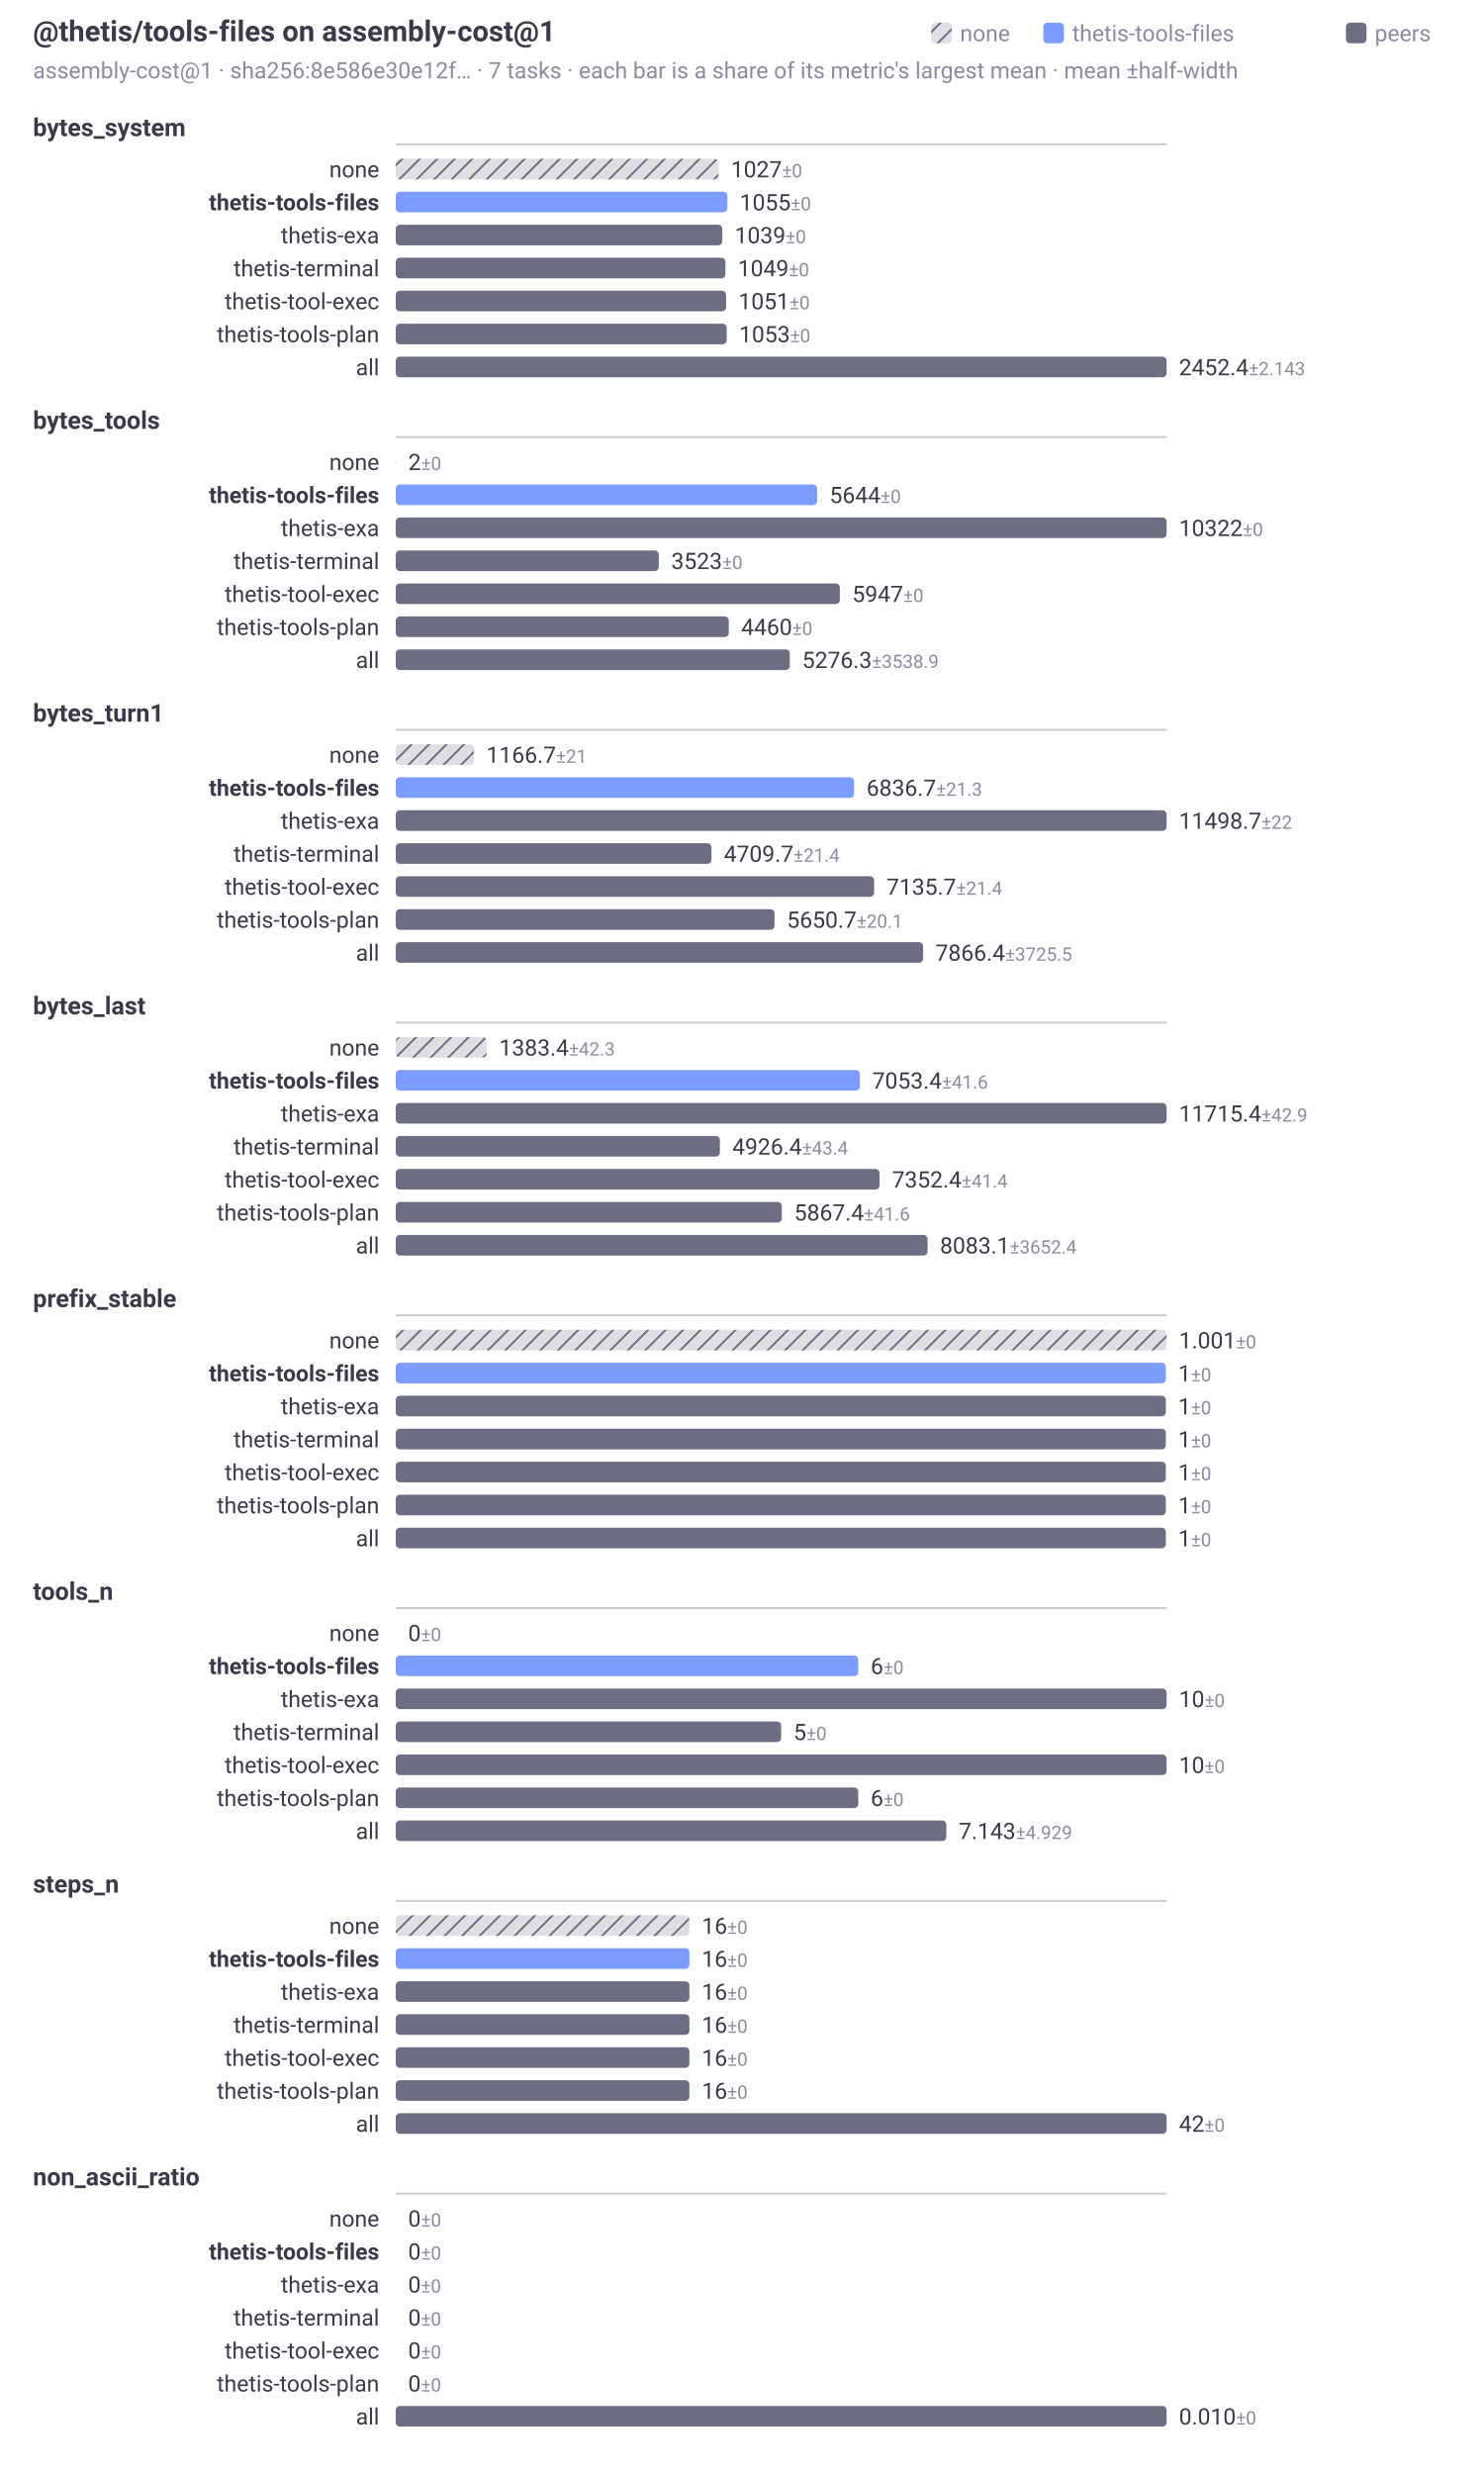
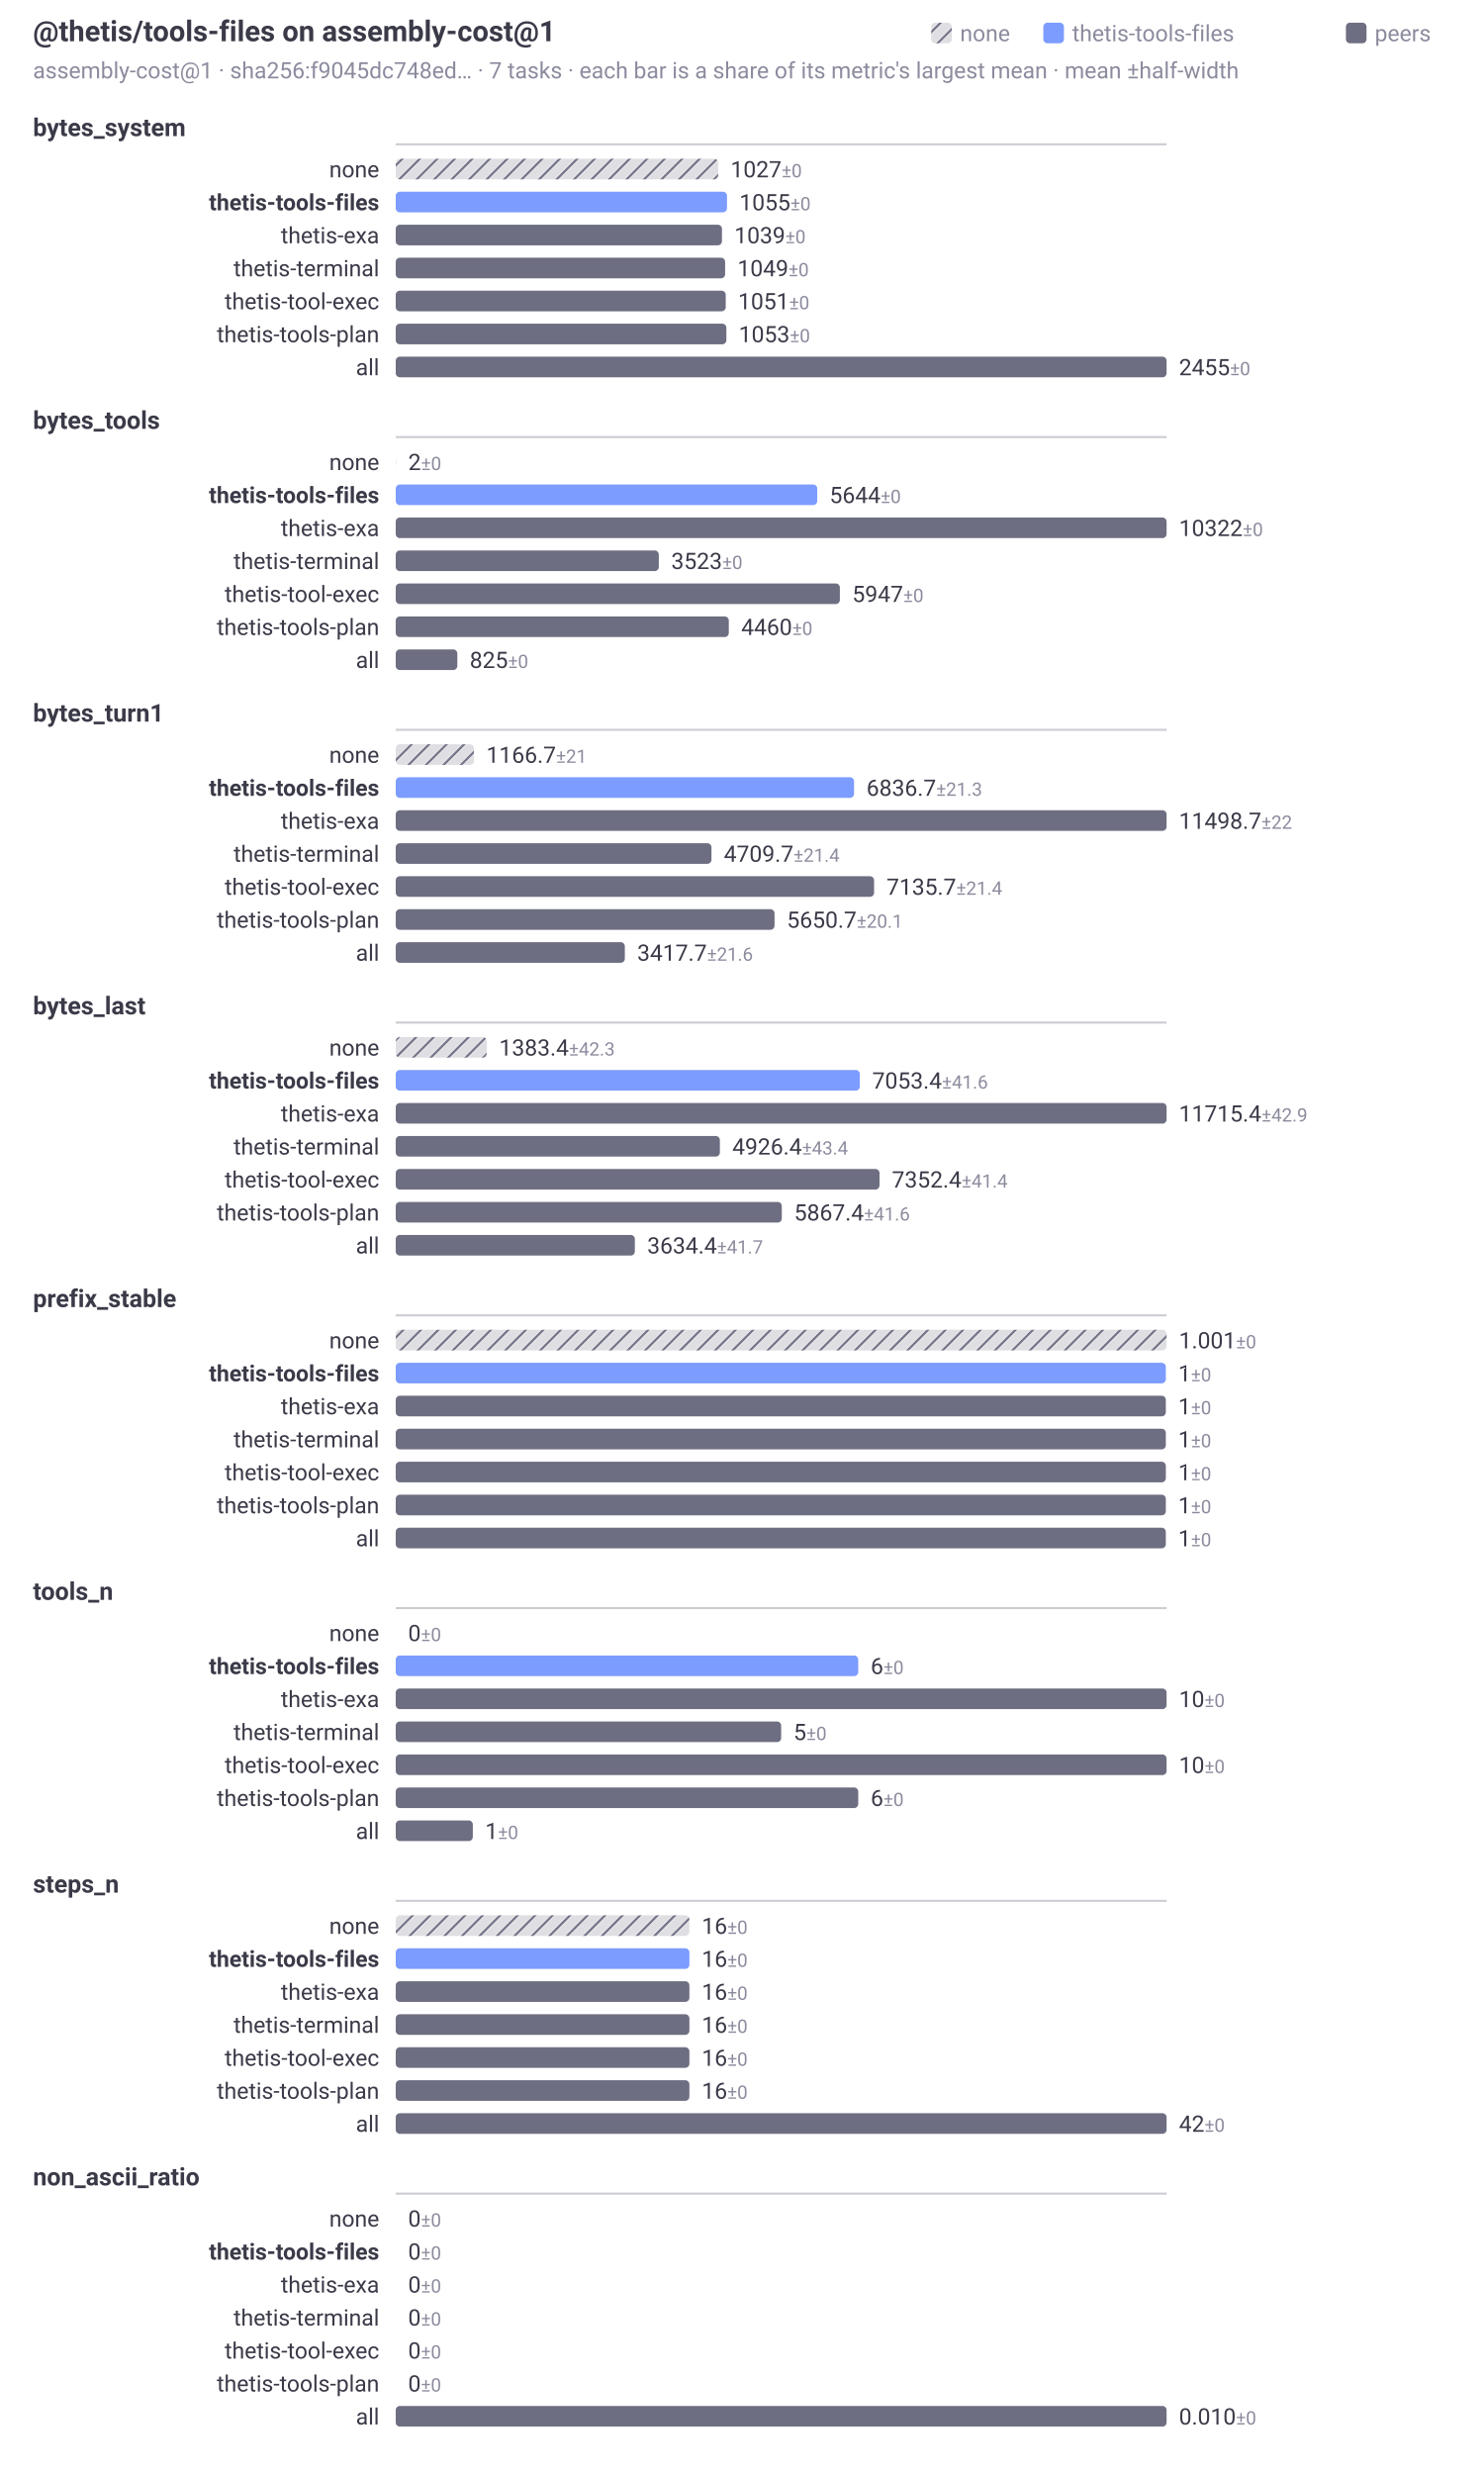
<svg xmlns="http://www.w3.org/2000/svg" width="720" height="1200" viewBox="0 0 720 1200" role="img" aria-labelledby="t d" font-family="system-ui, -apple-system, Segoe UI, Roboto, sans-serif">
  <style>.t{fill:#3a3a48}.f{fill:#8b8b9e}@media (prefers-color-scheme:dark){.t{fill:#d2d2dc}.f{fill:#9a9aae}}</style>
  <defs>
    <pattern id="hatch" width="6" height="6" patternUnits="userSpaceOnUse" patternTransform="rotate(45)">
      <rect width="6" height="6" fill="#6e6e82" fill-opacity="0.22" />
      <line x1="0" y1="0" x2="0" y2="6" stroke="#6e6e82" stroke-width="2" />
    </pattern>
  </defs>
  <text class="t" x="16" y="20" font-size="14" font-weight="600">@thetis/tools-files on assembly-cost@1</text>
-   <text class="f" x="16" y="38" font-size="11">assembly-cost@1 · sha256:8e586e30e12f… · 7 tasks · each bar is a share of its metric's largest mean · mean ±half-width</text>
+   <text class="f" x="16" y="38" font-size="11">assembly-cost@1 · sha256:f9045dc748ed… · 7 tasks · each bar is a share of its metric's largest mean · mean ±half-width</text>
  <rect x="653" y="11" width="10" height="10" rx="2" fill="#6e6e82" />
  <text class="f" x="667" y="20" font-size="11">peers</text>
  <rect x="506.2" y="11" width="10" height="10" rx="2" fill="#7c9cff" />
  <text class="f" x="520.2" y="20" font-size="11">thetis-tools-files</text>
  <rect x="451.8" y="11" width="10" height="10" rx="2" fill="url(#hatch)" />
  <text class="f" x="465.8" y="20" font-size="11">none</text>
  <text class="t" x="16" y="66" font-size="12" font-weight="600">bytes_system</text>
  <line x1="192" y1="70" x2="566" y2="70" stroke="#6e6e82" stroke-opacity="0.35" stroke-width="1" />
  <text class="t" x="184" y="86" font-size="11" text-anchor="end">none</text>
-   <rect x="192" y="77" width="156.62" height="10" rx="2" fill="url(#hatch)" />
-   <text class="t" x="354.62" y="86" font-size="11">1027<tspan class="f" font-size="9"> ±0</tspan>
+   <rect x="192" y="77" width="156.46" height="10" rx="2" fill="url(#hatch)" />
+   <text class="t" x="354.46" y="86" font-size="11">1027<tspan class="f" font-size="9"> ±0</tspan>
  </text>
  <text class="t" x="184" y="102" font-size="11" text-anchor="end" font-weight="600">thetis-tools-files</text>
-   <rect x="192" y="93" width="160.89" height="10" rx="2" fill="#7c9cff" />
-   <text class="t" x="358.89" y="102" font-size="11">1055<tspan class="f" font-size="9"> ±0</tspan>
+   <rect x="192" y="93" width="160.72" height="10" rx="2" fill="#7c9cff" />
+   <text class="t" x="358.72" y="102" font-size="11">1055<tspan class="f" font-size="9"> ±0</tspan>
  </text>
  <text class="t" x="184" y="118" font-size="11" text-anchor="end">thetis-exa</text>
-   <rect x="192" y="109" width="158.45" height="10" rx="2" fill="#6e6e82" />
-   <text class="t" x="356.45" y="118" font-size="11">1039<tspan class="f" font-size="9"> ±0</tspan>
+   <rect x="192" y="109" width="158.28" height="10" rx="2" fill="#6e6e82" />
+   <text class="t" x="356.28" y="118" font-size="11">1039<tspan class="f" font-size="9"> ±0</tspan>
  </text>
  <text class="t" x="184" y="134" font-size="11" text-anchor="end">thetis-terminal</text>
-   <rect x="192" y="125" width="159.97" height="10" rx="2" fill="#6e6e82" />
-   <text class="t" x="357.97" y="134" font-size="11">1049<tspan class="f" font-size="9"> ±0</tspan>
+   <rect x="192" y="125" width="159.81" height="10" rx="2" fill="#6e6e82" />
+   <text class="t" x="357.81" y="134" font-size="11">1049<tspan class="f" font-size="9"> ±0</tspan>
  </text>
  <text class="t" x="184" y="150" font-size="11" text-anchor="end">thetis-tool-exec</text>
-   <rect x="192" y="141" width="160.28" height="10" rx="2" fill="#6e6e82" />
-   <text class="t" x="358.28" y="150" font-size="11">1051<tspan class="f" font-size="9"> ±0</tspan>
+   <rect x="192" y="141" width="160.11" height="10" rx="2" fill="#6e6e82" />
+   <text class="t" x="358.11" y="150" font-size="11">1051<tspan class="f" font-size="9"> ±0</tspan>
  </text>
  <text class="t" x="184" y="166" font-size="11" text-anchor="end">thetis-tools-plan</text>
-   <rect x="192" y="157" width="160.58" height="10" rx="2" fill="#6e6e82" />
-   <text class="t" x="358.58" y="166" font-size="11">1053<tspan class="f" font-size="9"> ±0</tspan>
+   <rect x="192" y="157" width="160.42" height="10" rx="2" fill="#6e6e82" />
+   <text class="t" x="358.42" y="166" font-size="11">1053<tspan class="f" font-size="9"> ±0</tspan>
  </text>
  <text class="t" x="184" y="182" font-size="11" text-anchor="end">all</text>
  <rect x="192" y="173" width="374" height="10" rx="2" fill="#6e6e82" />
-   <text class="t" x="572" y="182" font-size="11">2452.4<tspan class="f" font-size="9"> ±2.143</tspan>
+   <text class="t" x="572" y="182" font-size="11">2455<tspan class="f" font-size="9"> ±0</tspan>
  </text>
  <text class="t" x="16" y="208" font-size="12" font-weight="600">bytes_tools</text>
  <line x1="192" y1="212" x2="566" y2="212" stroke="#6e6e82" stroke-opacity="0.35" stroke-width="1" />
  <text class="t" x="184" y="228" font-size="11" text-anchor="end">none</text>
  <rect x="192" y="219" width="0.07" height="10" rx="2" fill="url(#hatch)" />
  <text class="t" x="198.07" y="228" font-size="11">2<tspan class="f" font-size="9"> ±0</tspan>
  </text>
  <text class="t" x="184" y="244" font-size="11" text-anchor="end" font-weight="600">thetis-tools-files</text>
  <rect x="192" y="235" width="204.5" height="10" rx="2" fill="#7c9cff" />
  <text class="t" x="402.5" y="244" font-size="11">5644<tspan class="f" font-size="9"> ±0</tspan>
  </text>
  <text class="t" x="184" y="260" font-size="11" text-anchor="end">thetis-exa</text>
  <rect x="192" y="251" width="374" height="10" rx="2" fill="#6e6e82" />
  <text class="t" x="572" y="260" font-size="11">10322<tspan class="f" font-size="9"> ±0</tspan>
  </text>
  <text class="t" x="184" y="276" font-size="11" text-anchor="end">thetis-terminal</text>
  <rect x="192" y="267" width="127.65" height="10" rx="2" fill="#6e6e82" />
  <text class="t" x="325.65" y="276" font-size="11">3523<tspan class="f" font-size="9"> ±0</tspan>
  </text>
  <text class="t" x="184" y="292" font-size="11" text-anchor="end">thetis-tool-exec</text>
  <rect x="192" y="283" width="215.48" height="10" rx="2" fill="#6e6e82" />
  <text class="t" x="413.48" y="292" font-size="11">5947<tspan class="f" font-size="9"> ±0</tspan>
  </text>
  <text class="t" x="184" y="308" font-size="11" text-anchor="end">thetis-tools-plan</text>
  <rect x="192" y="299" width="161.6" height="10" rx="2" fill="#6e6e82" />
  <text class="t" x="359.6" y="308" font-size="11">4460<tspan class="f" font-size="9"> ±0</tspan>
  </text>
  <text class="t" x="184" y="324" font-size="11" text-anchor="end">all</text>
-   <rect x="192" y="315" width="191.18" height="10" rx="2" fill="#6e6e82" />
-   <text class="t" x="389.18" y="324" font-size="11">5276.3<tspan class="f" font-size="9"> ±3538.9</tspan>
+   <rect x="192" y="315" width="29.89" height="10" rx="2" fill="#6e6e82" />
+   <text class="t" x="227.89" y="324" font-size="11">825<tspan class="f" font-size="9"> ±0</tspan>
  </text>
  <text class="t" x="16" y="350" font-size="12" font-weight="600">bytes_turn1</text>
  <line x1="192" y1="354" x2="566" y2="354" stroke="#6e6e82" stroke-opacity="0.35" stroke-width="1" />
  <text class="t" x="184" y="370" font-size="11" text-anchor="end">none</text>
  <rect x="192" y="361" width="37.95" height="10" rx="2" fill="url(#hatch)" />
  <text class="t" x="235.95" y="370" font-size="11">1166.7<tspan class="f" font-size="9"> ±21</tspan>
  </text>
  <text class="t" x="184" y="386" font-size="11" text-anchor="end" font-weight="600">thetis-tools-files</text>
  <rect x="192" y="377" width="222.37" height="10" rx="2" fill="#7c9cff" />
  <text class="t" x="420.37" y="386" font-size="11">6836.7<tspan class="f" font-size="9"> ±21.3</tspan>
  </text>
  <text class="t" x="184" y="402" font-size="11" text-anchor="end">thetis-exa</text>
  <rect x="192" y="393" width="374" height="10" rx="2" fill="#6e6e82" />
  <text class="t" x="572" y="402" font-size="11">11498.7<tspan class="f" font-size="9"> ±22</tspan>
  </text>
  <text class="t" x="184" y="418" font-size="11" text-anchor="end">thetis-terminal</text>
  <rect x="192" y="409" width="153.19" height="10" rx="2" fill="#6e6e82" />
  <text class="t" x="351.19" y="418" font-size="11">4709.7<tspan class="f" font-size="9"> ±21.4</tspan>
  </text>
  <text class="t" x="184" y="434" font-size="11" text-anchor="end">thetis-tool-exec</text>
  <rect x="192" y="425" width="232.09" height="10" rx="2" fill="#6e6e82" />
  <text class="t" x="430.09" y="434" font-size="11">7135.7<tspan class="f" font-size="9"> ±21.4</tspan>
  </text>
  <text class="t" x="184" y="450" font-size="11" text-anchor="end">thetis-tools-plan</text>
  <rect x="192" y="441" width="183.79" height="10" rx="2" fill="#6e6e82" />
  <text class="t" x="381.79" y="450" font-size="11">5650.7<tspan class="f" font-size="9"> ±20.1</tspan>
  </text>
  <text class="t" x="184" y="466" font-size="11" text-anchor="end">all</text>
-   <rect x="192" y="457" width="255.86" height="10" rx="2" fill="#6e6e82" />
-   <text class="t" x="453.86" y="466" font-size="11">7866.4<tspan class="f" font-size="9"> ±3725.5</tspan>
+   <rect x="192" y="457" width="111.16" height="10" rx="2" fill="#6e6e82" />
+   <text class="t" x="309.16" y="466" font-size="11">3417.7<tspan class="f" font-size="9"> ±21.6</tspan>
  </text>
  <text class="t" x="16" y="492" font-size="12" font-weight="600">bytes_last</text>
  <line x1="192" y1="496" x2="566" y2="496" stroke="#6e6e82" stroke-opacity="0.35" stroke-width="1" />
  <text class="t" x="184" y="512" font-size="11" text-anchor="end">none</text>
  <rect x="192" y="503" width="44.16" height="10" rx="2" fill="url(#hatch)" />
  <text class="t" x="242.16" y="512" font-size="11">1383.4<tspan class="f" font-size="9"> ±42.3</tspan>
  </text>
  <text class="t" x="184" y="528" font-size="11" text-anchor="end" font-weight="600">thetis-tools-files</text>
  <rect x="192" y="519" width="225.17" height="10" rx="2" fill="#7c9cff" />
  <text class="t" x="423.17" y="528" font-size="11">7053.4<tspan class="f" font-size="9"> ±41.6</tspan>
  </text>
  <text class="t" x="184" y="544" font-size="11" text-anchor="end">thetis-exa</text>
  <rect x="192" y="535" width="374" height="10" rx="2" fill="#6e6e82" />
  <text class="t" x="572" y="544" font-size="11">11715.4<tspan class="f" font-size="9"> ±42.9</tspan>
  </text>
  <text class="t" x="184" y="560" font-size="11" text-anchor="end">thetis-terminal</text>
  <rect x="192" y="551" width="157.27" height="10" rx="2" fill="#6e6e82" />
  <text class="t" x="355.27" y="560" font-size="11">4926.4<tspan class="f" font-size="9"> ±43.4</tspan>
  </text>
  <text class="t" x="184" y="576" font-size="11" text-anchor="end">thetis-tool-exec</text>
  <rect x="192" y="567" width="234.72" height="10" rx="2" fill="#6e6e82" />
  <text class="t" x="432.72" y="576" font-size="11">7352.4<tspan class="f" font-size="9"> ±41.4</tspan>
  </text>
  <text class="t" x="184" y="592" font-size="11" text-anchor="end">thetis-tools-plan</text>
  <rect x="192" y="583" width="187.31" height="10" rx="2" fill="#6e6e82" />
  <text class="t" x="385.31" y="592" font-size="11">5867.4<tspan class="f" font-size="9"> ±41.6</tspan>
  </text>
  <text class="t" x="184" y="608" font-size="11" text-anchor="end">all</text>
-   <rect x="192" y="599" width="258.04" height="10" rx="2" fill="#6e6e82" />
-   <text class="t" x="456.04" y="608" font-size="11">8083.1<tspan class="f" font-size="9"> ±3652.4</tspan>
+   <rect x="192" y="599" width="116.02" height="10" rx="2" fill="#6e6e82" />
+   <text class="t" x="314.02" y="608" font-size="11">3634.4<tspan class="f" font-size="9"> ±41.7</tspan>
  </text>
  <text class="t" x="16" y="634" font-size="12" font-weight="600">prefix_stable</text>
  <line x1="192" y1="638" x2="566" y2="638" stroke="#6e6e82" stroke-opacity="0.35" stroke-width="1" />
  <text class="t" x="184" y="654" font-size="11" text-anchor="end">none</text>
  <rect x="192" y="645" width="374" height="10" rx="2" fill="url(#hatch)" />
  <text class="t" x="572" y="654" font-size="11">1.001<tspan class="f" font-size="9"> ±0</tspan>
  </text>
  <text class="t" x="184" y="670" font-size="11" text-anchor="end" font-weight="600">thetis-tools-files</text>
  <rect x="192" y="661" width="373.63" height="10" rx="2" fill="#7c9cff" />
  <text class="t" x="571.63" y="670" font-size="11">1<tspan class="f" font-size="9"> ±0</tspan>
  </text>
  <text class="t" x="184" y="686" font-size="11" text-anchor="end">thetis-exa</text>
  <rect x="192" y="677" width="373.63" height="10" rx="2" fill="#6e6e82" />
  <text class="t" x="571.63" y="686" font-size="11">1<tspan class="f" font-size="9"> ±0</tspan>
  </text>
  <text class="t" x="184" y="702" font-size="11" text-anchor="end">thetis-terminal</text>
  <rect x="192" y="693" width="373.63" height="10" rx="2" fill="#6e6e82" />
  <text class="t" x="571.63" y="702" font-size="11">1<tspan class="f" font-size="9"> ±0</tspan>
  </text>
  <text class="t" x="184" y="718" font-size="11" text-anchor="end">thetis-tool-exec</text>
  <rect x="192" y="709" width="373.63" height="10" rx="2" fill="#6e6e82" />
  <text class="t" x="571.63" y="718" font-size="11">1<tspan class="f" font-size="9"> ±0</tspan>
  </text>
  <text class="t" x="184" y="734" font-size="11" text-anchor="end">thetis-tools-plan</text>
  <rect x="192" y="725" width="373.63" height="10" rx="2" fill="#6e6e82" />
  <text class="t" x="571.63" y="734" font-size="11">1<tspan class="f" font-size="9"> ±0</tspan>
  </text>
  <text class="t" x="184" y="750" font-size="11" text-anchor="end">all</text>
  <rect x="192" y="741" width="373.63" height="10" rx="2" fill="#6e6e82" />
  <text class="t" x="571.63" y="750" font-size="11">1<tspan class="f" font-size="9"> ±0</tspan>
  </text>
  <text class="t" x="16" y="776" font-size="12" font-weight="600">tools_n</text>
  <line x1="192" y1="780" x2="566" y2="780" stroke="#6e6e82" stroke-opacity="0.35" stroke-width="1" />
  <text class="t" x="184" y="796" font-size="11" text-anchor="end">none</text>
  <rect x="192" y="787" width="0" height="10" rx="2" fill="url(#hatch)" />
  <text class="t" x="198" y="796" font-size="11">0<tspan class="f" font-size="9"> ±0</tspan>
  </text>
  <text class="t" x="184" y="812" font-size="11" text-anchor="end" font-weight="600">thetis-tools-files</text>
  <rect x="192" y="803" width="224.4" height="10" rx="2" fill="#7c9cff" />
  <text class="t" x="422.4" y="812" font-size="11">6<tspan class="f" font-size="9"> ±0</tspan>
  </text>
  <text class="t" x="184" y="828" font-size="11" text-anchor="end">thetis-exa</text>
  <rect x="192" y="819" width="374" height="10" rx="2" fill="#6e6e82" />
  <text class="t" x="572" y="828" font-size="11">10<tspan class="f" font-size="9"> ±0</tspan>
  </text>
  <text class="t" x="184" y="844" font-size="11" text-anchor="end">thetis-terminal</text>
  <rect x="192" y="835" width="187" height="10" rx="2" fill="#6e6e82" />
  <text class="t" x="385" y="844" font-size="11">5<tspan class="f" font-size="9"> ±0</tspan>
  </text>
  <text class="t" x="184" y="860" font-size="11" text-anchor="end">thetis-tool-exec</text>
  <rect x="192" y="851" width="374" height="10" rx="2" fill="#6e6e82" />
  <text class="t" x="572" y="860" font-size="11">10<tspan class="f" font-size="9"> ±0</tspan>
  </text>
  <text class="t" x="184" y="876" font-size="11" text-anchor="end">thetis-tools-plan</text>
  <rect x="192" y="867" width="224.4" height="10" rx="2" fill="#6e6e82" />
  <text class="t" x="422.4" y="876" font-size="11">6<tspan class="f" font-size="9"> ±0</tspan>
  </text>
  <text class="t" x="184" y="892" font-size="11" text-anchor="end">all</text>
-   <rect x="192" y="883" width="267.14" height="10" rx="2" fill="#6e6e82" />
-   <text class="t" x="465.14" y="892" font-size="11">7.143<tspan class="f" font-size="9"> ±4.929</tspan>
+   <rect x="192" y="883" width="37.4" height="10" rx="2" fill="#6e6e82" />
+   <text class="t" x="235.4" y="892" font-size="11">1<tspan class="f" font-size="9"> ±0</tspan>
  </text>
  <text class="t" x="16" y="918" font-size="12" font-weight="600">steps_n</text>
  <line x1="192" y1="922" x2="566" y2="922" stroke="#6e6e82" stroke-opacity="0.35" stroke-width="1" />
  <text class="t" x="184" y="938" font-size="11" text-anchor="end">none</text>
  <rect x="192" y="929" width="142.48" height="10" rx="2" fill="url(#hatch)" />
  <text class="t" x="340.48" y="938" font-size="11">16<tspan class="f" font-size="9"> ±0</tspan>
  </text>
  <text class="t" x="184" y="954" font-size="11" text-anchor="end" font-weight="600">thetis-tools-files</text>
  <rect x="192" y="945" width="142.48" height="10" rx="2" fill="#7c9cff" />
  <text class="t" x="340.48" y="954" font-size="11">16<tspan class="f" font-size="9"> ±0</tspan>
  </text>
  <text class="t" x="184" y="970" font-size="11" text-anchor="end">thetis-exa</text>
  <rect x="192" y="961" width="142.48" height="10" rx="2" fill="#6e6e82" />
  <text class="t" x="340.48" y="970" font-size="11">16<tspan class="f" font-size="9"> ±0</tspan>
  </text>
  <text class="t" x="184" y="986" font-size="11" text-anchor="end">thetis-terminal</text>
  <rect x="192" y="977" width="142.48" height="10" rx="2" fill="#6e6e82" />
  <text class="t" x="340.48" y="986" font-size="11">16<tspan class="f" font-size="9"> ±0</tspan>
  </text>
  <text class="t" x="184" y="1002" font-size="11" text-anchor="end">thetis-tool-exec</text>
  <rect x="192" y="993" width="142.48" height="10" rx="2" fill="#6e6e82" />
  <text class="t" x="340.48" y="1002" font-size="11">16<tspan class="f" font-size="9"> ±0</tspan>
  </text>
  <text class="t" x="184" y="1018" font-size="11" text-anchor="end">thetis-tools-plan</text>
  <rect x="192" y="1009" width="142.48" height="10" rx="2" fill="#6e6e82" />
  <text class="t" x="340.48" y="1018" font-size="11">16<tspan class="f" font-size="9"> ±0</tspan>
  </text>
  <text class="t" x="184" y="1034" font-size="11" text-anchor="end">all</text>
  <rect x="192" y="1025" width="374" height="10" rx="2" fill="#6e6e82" />
  <text class="t" x="572" y="1034" font-size="11">42<tspan class="f" font-size="9"> ±0</tspan>
  </text>
  <text class="t" x="16" y="1060" font-size="12" font-weight="600">non_ascii_ratio</text>
  <line x1="192" y1="1064" x2="566" y2="1064" stroke="#6e6e82" stroke-opacity="0.35" stroke-width="1" />
  <text class="t" x="184" y="1080" font-size="11" text-anchor="end">none</text>
  <rect x="192" y="1071" width="0" height="10" rx="2" fill="url(#hatch)" />
  <text class="t" x="198" y="1080" font-size="11">0<tspan class="f" font-size="9"> ±0</tspan>
  </text>
  <text class="t" x="184" y="1096" font-size="11" text-anchor="end" font-weight="600">thetis-tools-files</text>
  <rect x="192" y="1087" width="0" height="10" rx="2" fill="#7c9cff" />
  <text class="t" x="198" y="1096" font-size="11">0<tspan class="f" font-size="9"> ±0</tspan>
  </text>
  <text class="t" x="184" y="1112" font-size="11" text-anchor="end">thetis-exa</text>
  <rect x="192" y="1103" width="0" height="10" rx="2" fill="#6e6e82" />
  <text class="t" x="198" y="1112" font-size="11">0<tspan class="f" font-size="9"> ±0</tspan>
  </text>
  <text class="t" x="184" y="1128" font-size="11" text-anchor="end">thetis-terminal</text>
  <rect x="192" y="1119" width="0" height="10" rx="2" fill="#6e6e82" />
  <text class="t" x="198" y="1128" font-size="11">0<tspan class="f" font-size="9"> ±0</tspan>
  </text>
  <text class="t" x="184" y="1144" font-size="11" text-anchor="end">thetis-tool-exec</text>
  <rect x="192" y="1135" width="0" height="10" rx="2" fill="#6e6e82" />
  <text class="t" x="198" y="1144" font-size="11">0<tspan class="f" font-size="9"> ±0</tspan>
  </text>
  <text class="t" x="184" y="1160" font-size="11" text-anchor="end">thetis-tools-plan</text>
  <rect x="192" y="1151" width="0" height="10" rx="2" fill="#6e6e82" />
  <text class="t" x="198" y="1160" font-size="11">0<tspan class="f" font-size="9"> ±0</tspan>
  </text>
  <text class="t" x="184" y="1176" font-size="11" text-anchor="end">all</text>
  <rect x="192" y="1167" width="374" height="10" rx="2" fill="#6e6e82" />
  <text class="t" x="572" y="1176" font-size="11">0.010<tspan class="f" font-size="9"> ±0</tspan>
  </text>
</svg>
